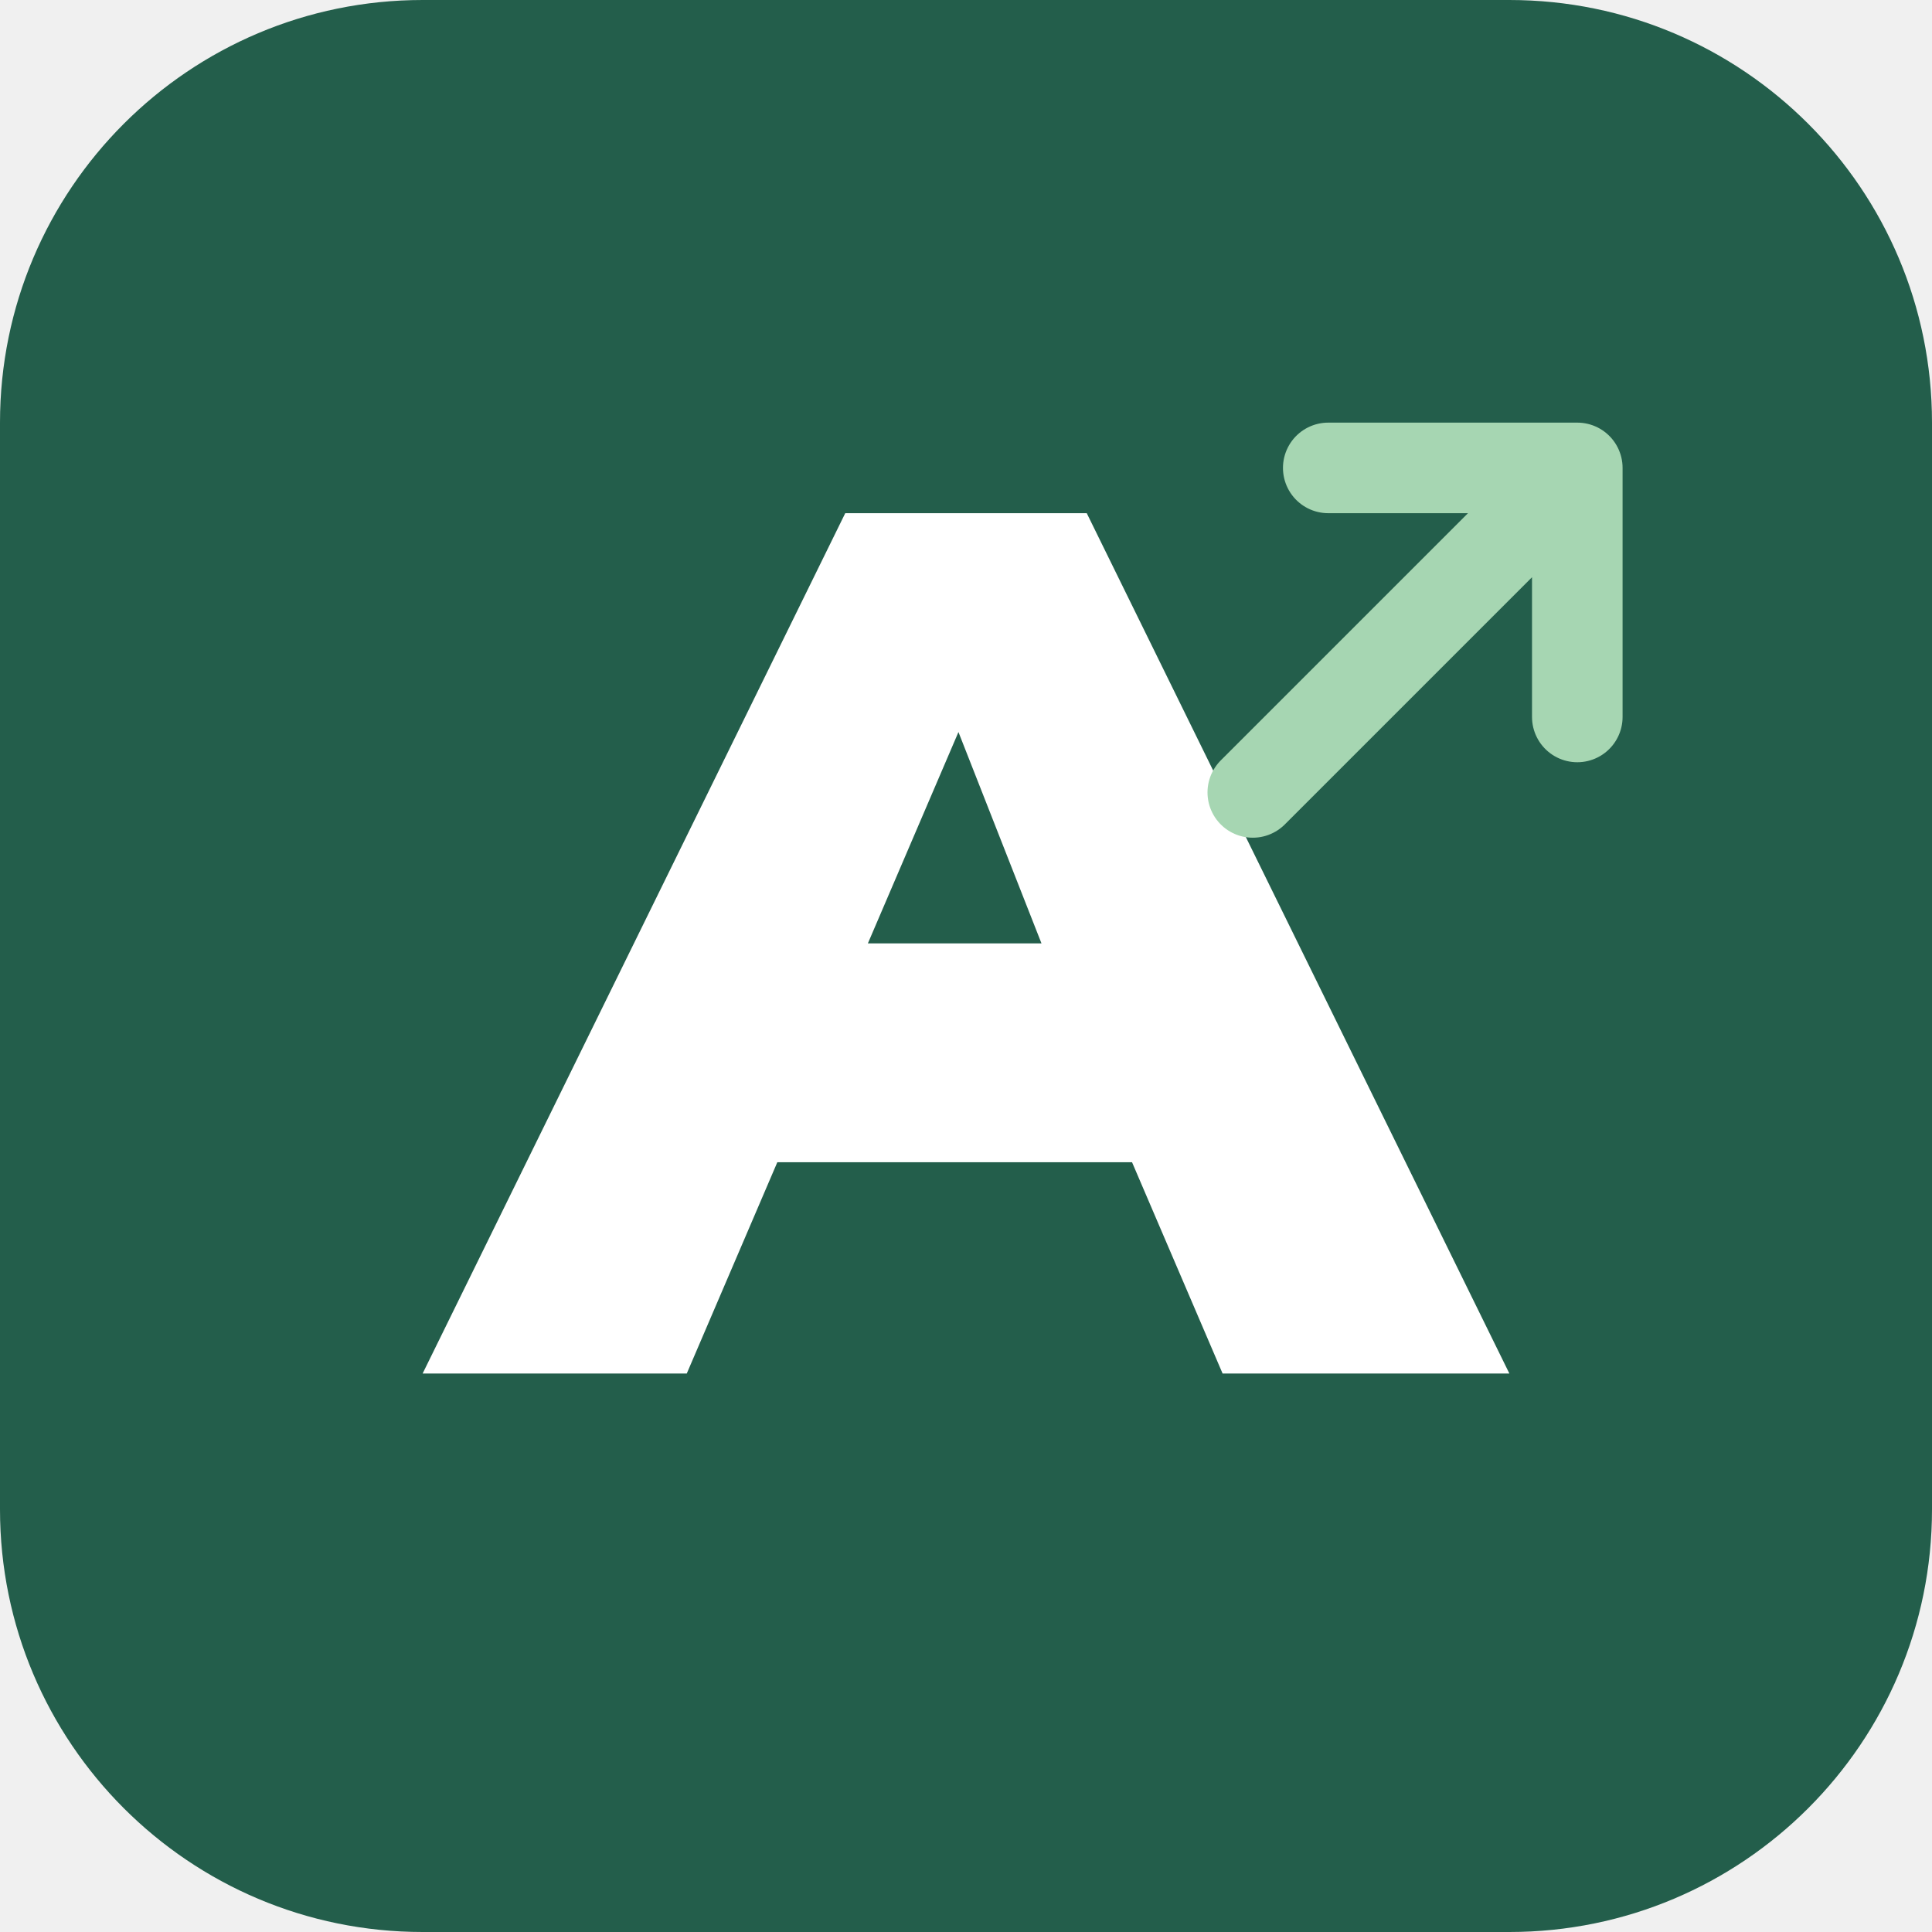
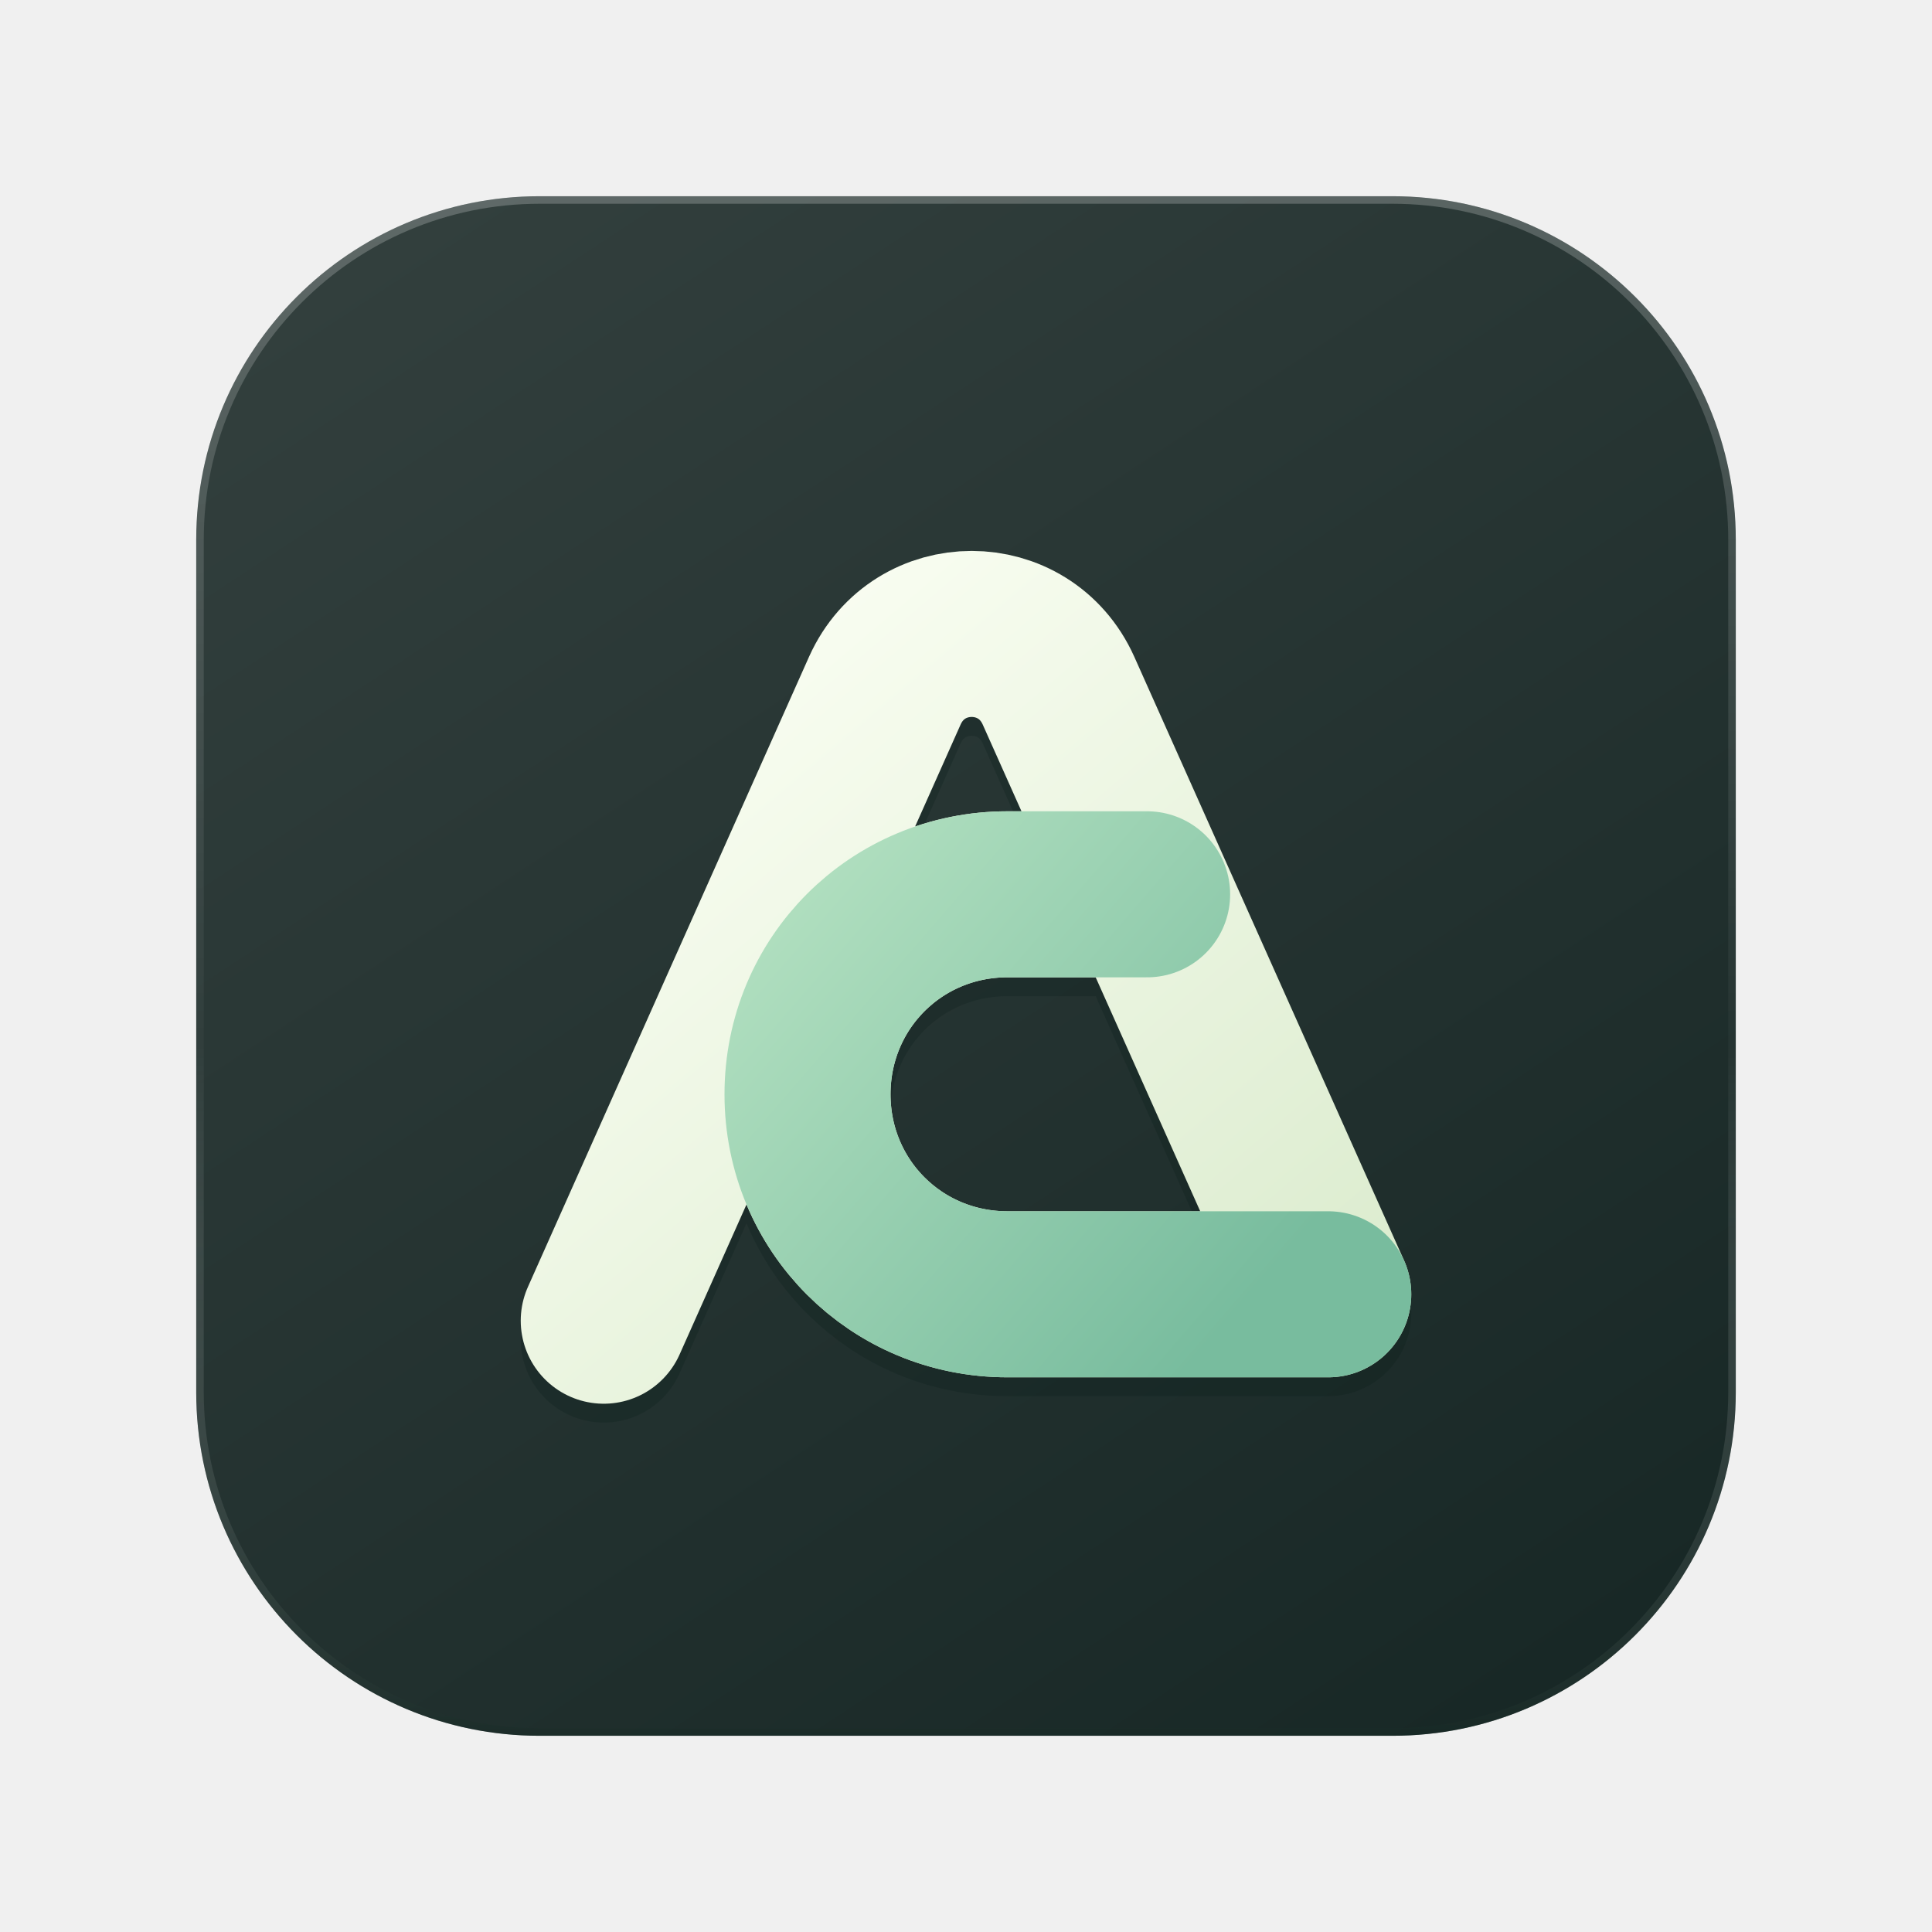
- <svg xmlns="http://www.w3.org/2000/svg" width="256" height="256" viewBox="0 0 256 256">
-   <rect width="256" height="256" rx="56" fill="#235e4b" />
-   <path d="M56 182 112 68h32l56 114h-38l-12-28h-47l-12 28Zm59-57h23l-11-28Z" fill="#fff" />
-   <path d="M176 62h33v33m0-33-43 43" fill="none" stroke="#a6d6b2" stroke-width="12" stroke-linecap="round" stroke-linejoin="round" />
+ <svg xmlns="http://www.w3.org/2000/svg" width="1024" height="1024" viewBox="0 0 1024 1024">
+   <defs>
+     <linearGradient id="tile" x1="240" y1="104" x2="776" y2="920" gradientUnits="userSpaceOnUse">
+       <stop stop-color="#323F3D" />
+       <stop offset="1" stop-color="#182826" />
+     </linearGradient>
+     <linearGradient id="edge" x1="512" y1="104" x2="512" y2="920" gradientUnits="userSpaceOnUse">
+       <stop stop-color="#FFFFFF" stop-opacity=".22" />
+       <stop offset=".55" stop-color="#FFFFFF" stop-opacity=".03" />
+       <stop offset="1" stop-color="#172A25" stop-opacity=".4" />
+     </linearGradient>
+     <linearGradient id="ribbon" x1="340" y1="320" x2="680" y2="720" gradientUnits="userSpaceOnUse">
+       <stop stop-color="#FCFFF5" />
+       <stop offset="1" stop-color="#DCECCF" />
+     </linearGradient>
+     <linearGradient id="mint" x1="408" y1="384" x2="704" y2="640" gradientUnits="userSpaceOnUse">
+       <stop stop-color="#BCE6C6" />
+       <stop offset="1" stop-color="#78BC9E" />
+     </linearGradient>
+   </defs>
+   <rect x="104" y="104" width="816" height="816" rx="182" fill="url(#tile)" />
+   <rect x="106" y="106" width="812" height="812" rx="180" fill="none" stroke="url(#edge)" stroke-width="4" />
+   <path d="M320 700L469 366C487 326 543 326 561 366L704 686H534C475 686 428 639 428 580C428 521 475 474 534 474H608" fill="none" stroke="#0A1D18" stroke-opacity=".25" stroke-width="88" stroke-linecap="round" stroke-linejoin="round" transform="translate(0 10)" />
+   <path d="M320 700L469 366C487 326 543 326 561 366L704 686H534C475 686 428 639 428 580C428 521 475 474 534 474H608" fill="none" stroke="url(#ribbon)" stroke-width="88" stroke-linecap="round" stroke-linejoin="round" />
+   <path d="M704 686H534C475 686 428 639 428 580C428 521 475 474 534 474H608" fill="none" stroke="url(#mint)" stroke-width="88" stroke-linecap="round" stroke-linejoin="round" />
</svg>
